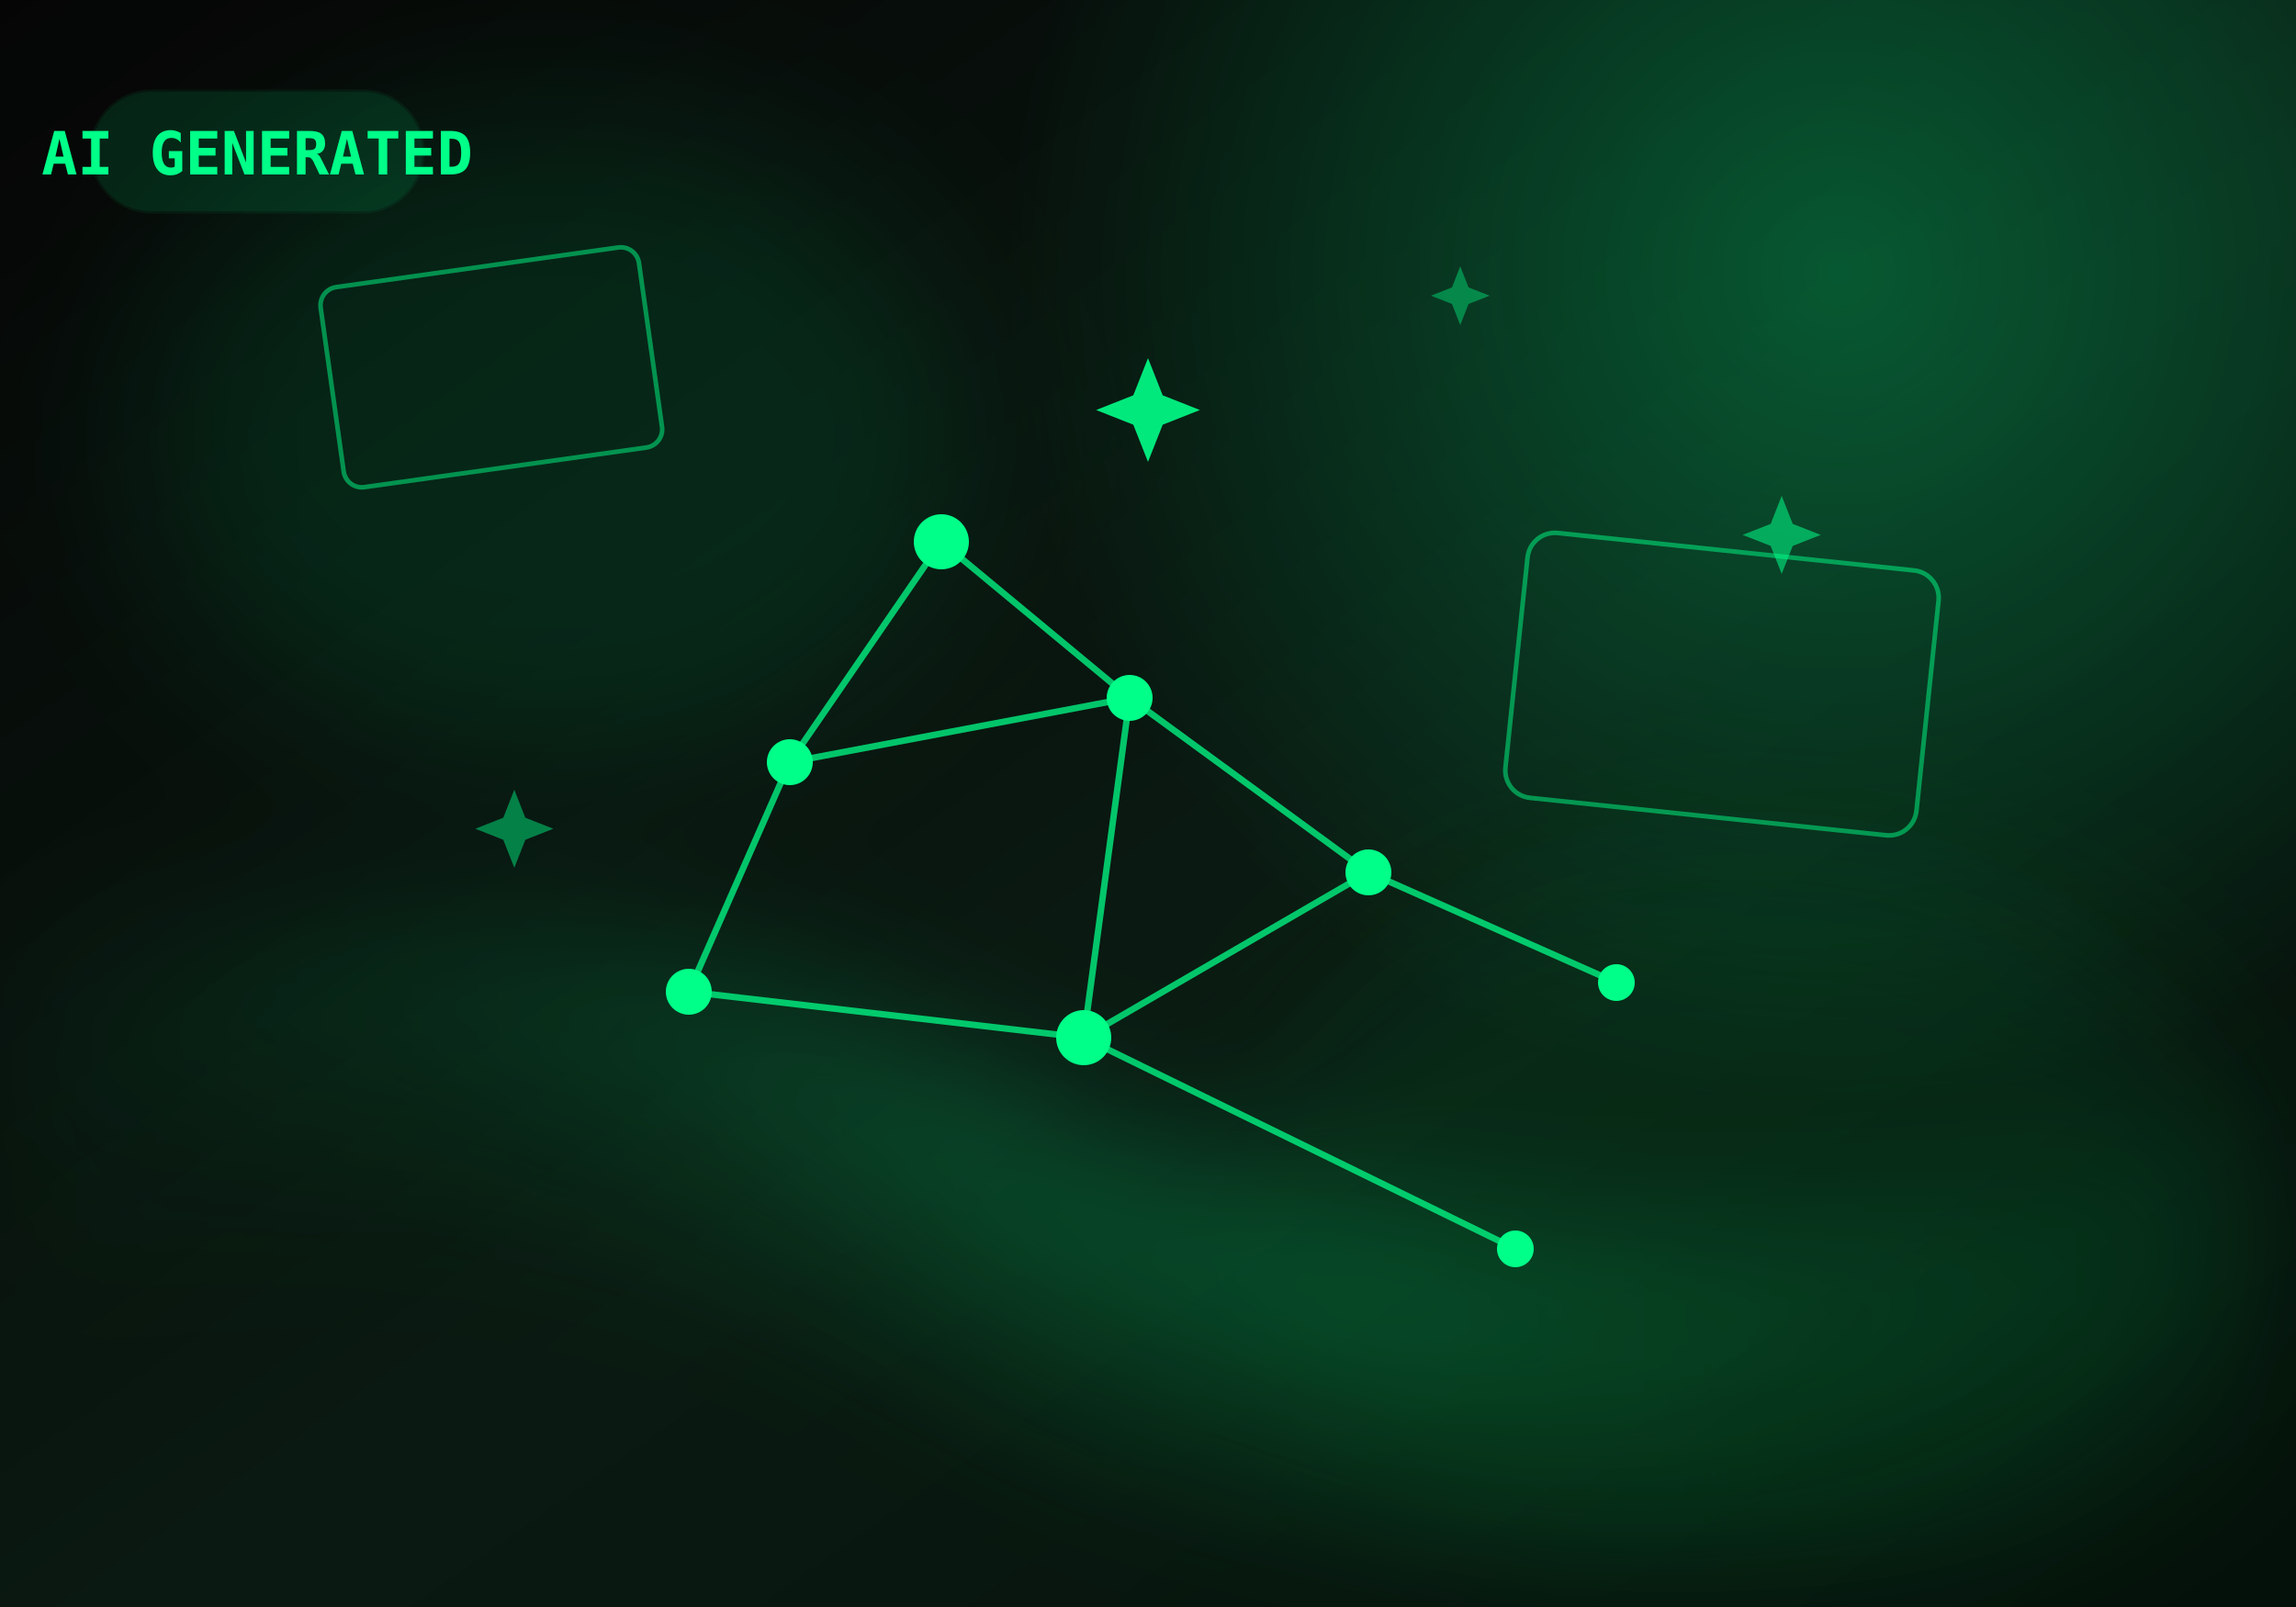
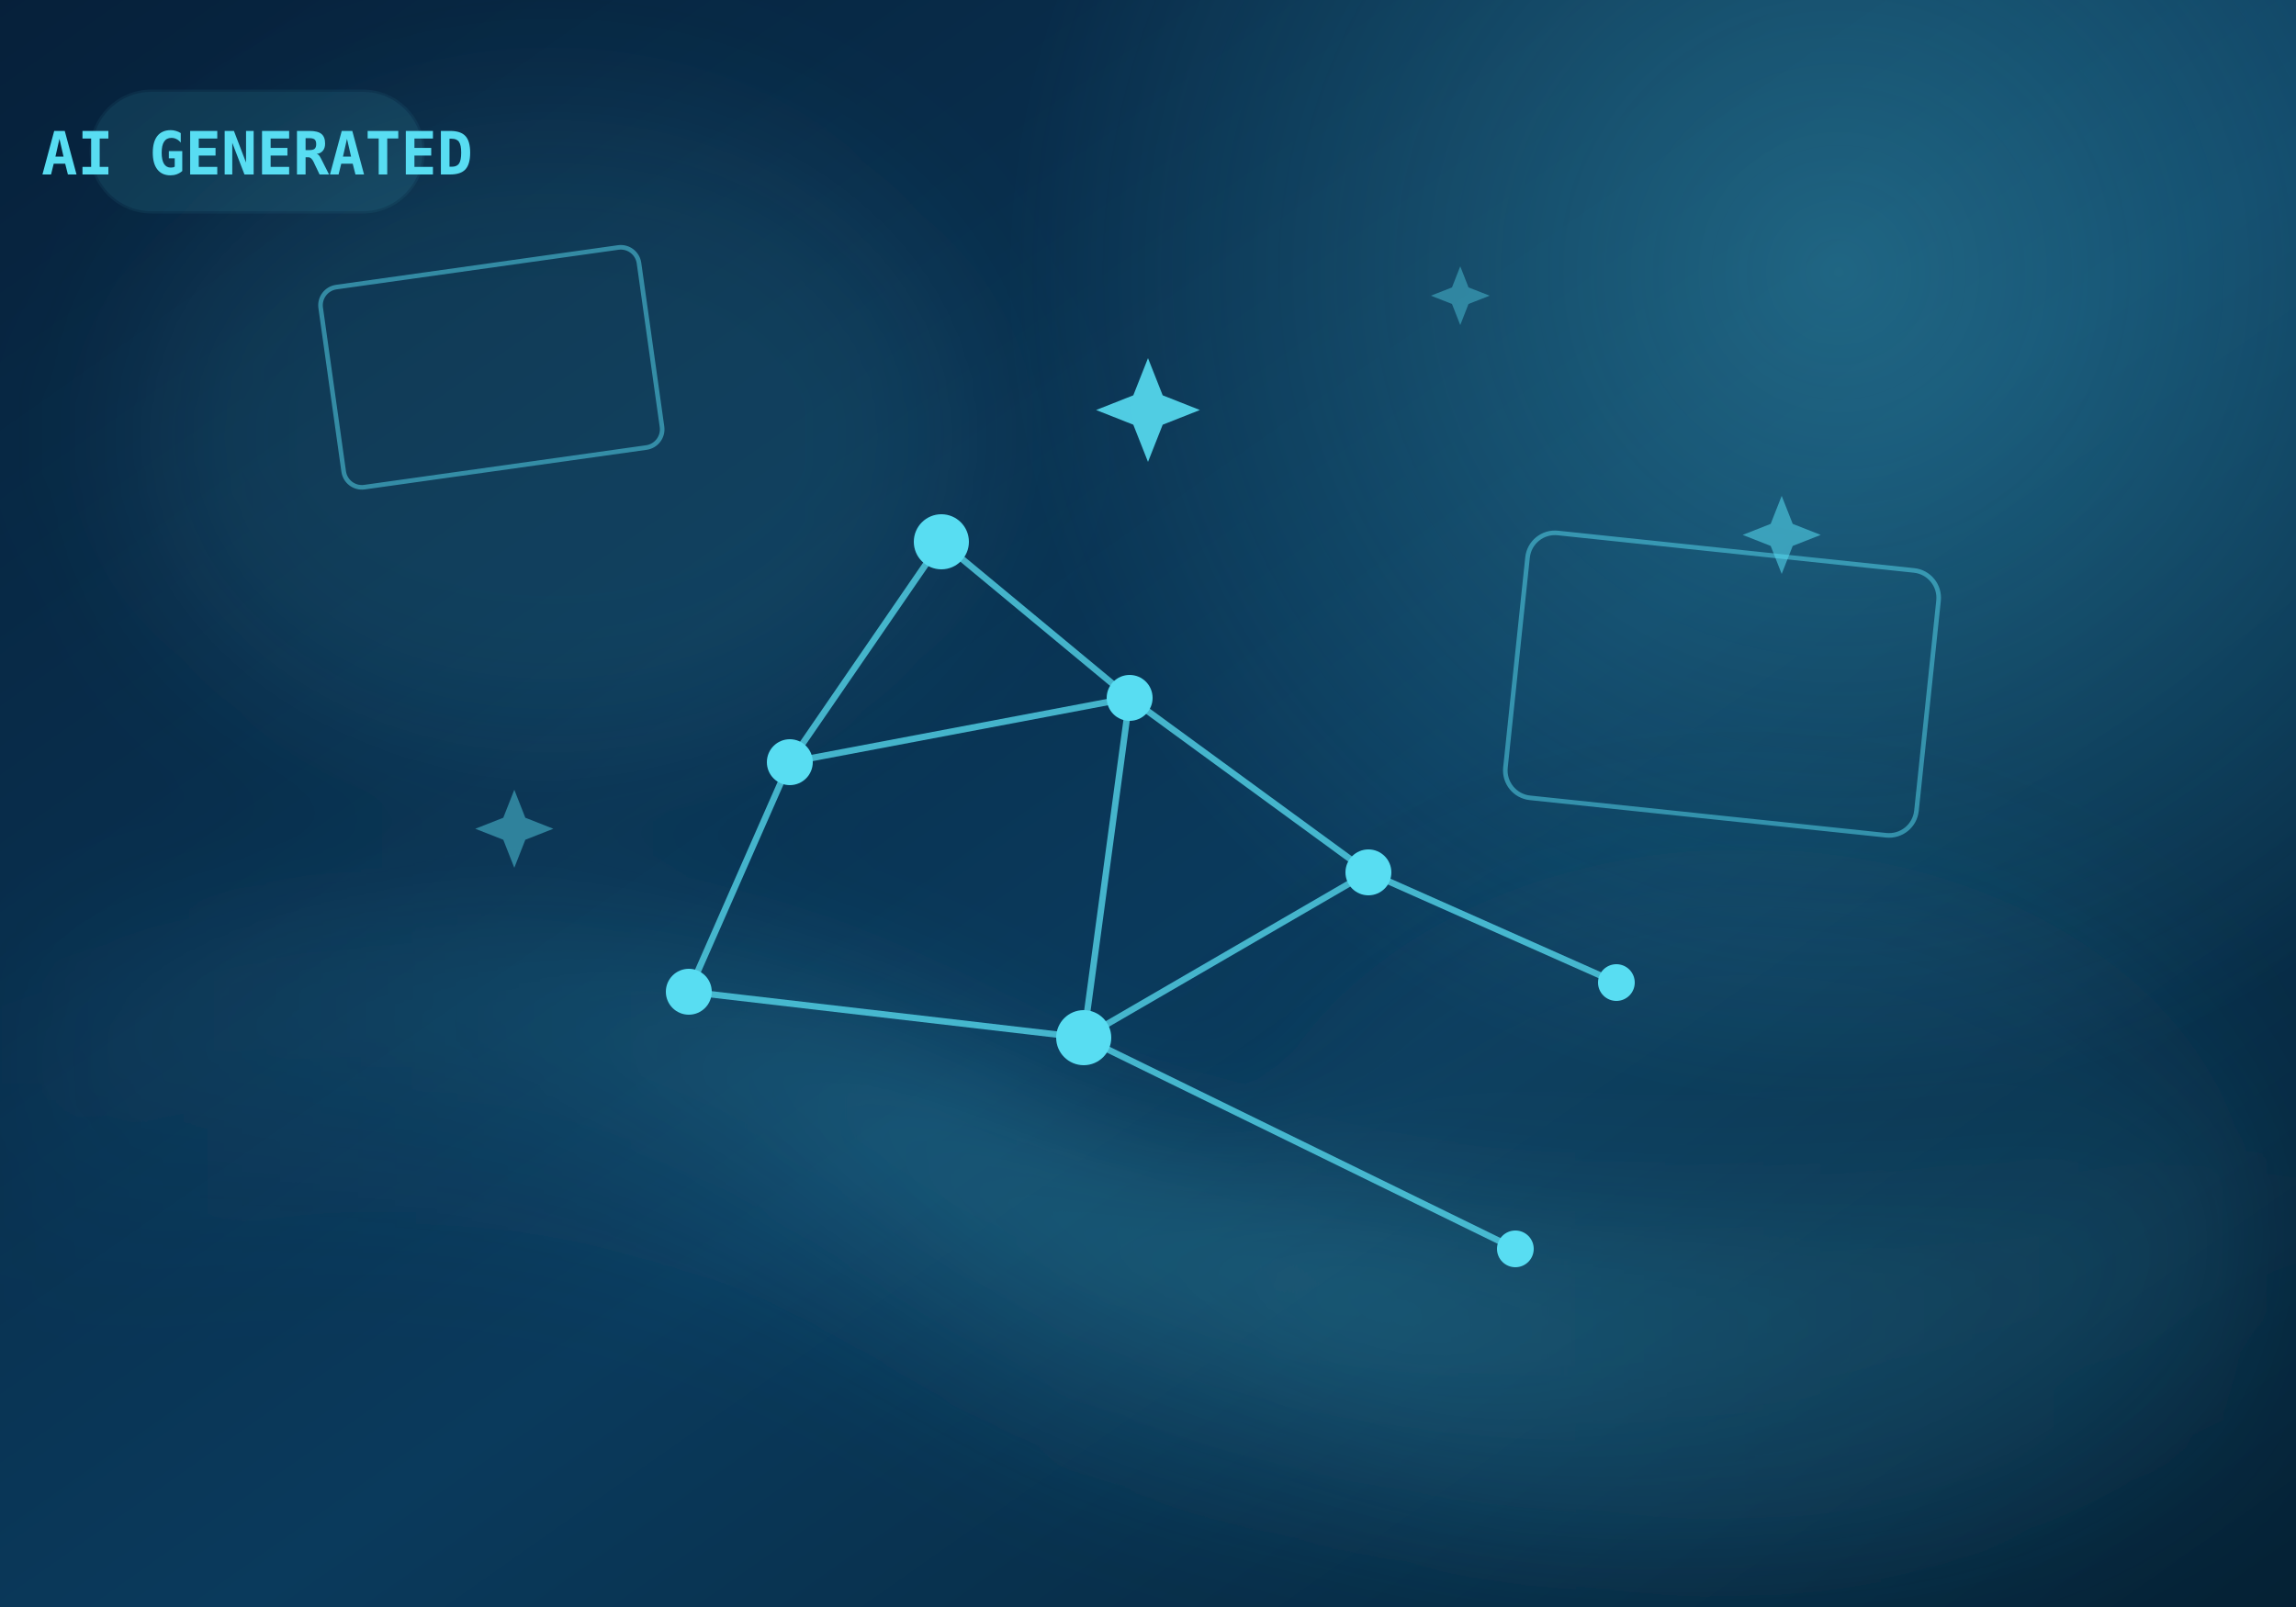
<svg xmlns="http://www.w3.org/2000/svg" viewBox="0 0 500 350" preserveAspectRatio="xMidYMid slice">
  <defs>
    <linearGradient id="bg" x1="0" y1="0" x2="1" y2="1">
-       <stop offset="0" stop-color="#050505" />
-       <stop offset="0.55" stop-color="#0A1A12" />
-       <stop offset="1" stop-color="#04100A" />
+       <stop offset="0" stop-color="#06203A" />
+       <stop offset="0.55" stop-color="#0A3A5C" />
+       <stop offset="1" stop-color="#052134" />
    </linearGradient>
    <radialGradient id="glow" cx="0.5" cy="0.5" r="0.5">
-       <stop offset="0" stop-color="#00FF88" stop-opacity="0.28" />
-       <stop offset="1" stop-color="#00FF88" stop-opacity="0" />
+       <stop offset="0" stop-color="#58DDF2" stop-opacity="0.28" />
+       <stop offset="1" stop-color="#58DDF2" stop-opacity="0" />
    </radialGradient>
    <linearGradient id="wave" x1="0" y1="0" x2="1" y2="0">
-       <stop offset="0" stop-color="#00FF88" stop-opacity="0" />
-       <stop offset="0.5" stop-color="#00FF88" stop-opacity="0.55" />
-       <stop offset="1" stop-color="#00FF88" stop-opacity="0" />
+       <stop offset="0" stop-color="#58DDF2" stop-opacity="0" />
+       <stop offset="0.5" stop-color="#58DDF2" stop-opacity="0.55" />
+       <stop offset="1" stop-color="#58DDF2" stop-opacity="0" />
    </linearGradient>
    <linearGradient id="wave2" x1="0" y1="0" x2="1" y2="0">
-       <stop offset="0" stop-color="#00C853" stop-opacity="0" />
-       <stop offset="0.5" stop-color="#00C853" stop-opacity="0.45" />
-       <stop offset="1" stop-color="#00C853" stop-opacity="0" />
+       <stop offset="0" stop-color="#3FB2D9" stop-opacity="0" />
+       <stop offset="0.5" stop-color="#3FB2D9" stop-opacity="0.45" />
+       <stop offset="1" stop-color="#3FB2D9" stop-opacity="0" />
    </linearGradient>
    <filter id="blur" x="-50%" y="-50%" width="200%" height="200%">
      <feGaussianBlur stdDeviation="18" />
    </filter>
  </defs>
  <rect width="500" height="350" fill="url(#bg)" />
  <circle cx="400" cy="60" r="180" fill="url(#glow)" />
  <g filter="url(#blur)">
    <path d="M-40 250 Q 90 180 210 250 T 540 250" fill="none" stroke="url(#wave)" stroke-width="14" />
    <path d="M-40 285 Q 90 215 210 285 T 540 285" fill="none" stroke="url(#wave2)" stroke-width="10" />
-     <ellipse cx="120" cy="95" rx="90" ry="70" fill="#00FF88" opacity="0.10" />
-     <ellipse cx="380" cy="265" rx="110" ry="80" fill="#00C853" opacity="0.10" />
+     <ellipse cx="120" cy="95" rx="90" ry="70" fill="#58DDF2" opacity="0.10" />
+     <ellipse cx="380" cy="265" rx="110" ry="80" fill="#3FB2D9" opacity="0.10" />
  </g>
-   <g fill="#00FF88">
+   <g fill="#58DDF2">
    <path d="M250 78l3.2 8.1 8.1 3.2-8.1 3.2-3.2 8.1-3.2-8.1-8.1-3.2 8.1-3.2z" opacity="0.9" />
    <path d="M388 108l2.4 6.1 6.1 2.4-6.1 2.4-2.4 6.1-2.4-6.1-6.1-2.4 6.1-2.4z" opacity="0.55" />
    <path d="M112 172l2.4 6.1 6.1 2.4-6.1 2.4-2.4 6.1-2.4-6.1-6.1-2.4 6.1-2.4z" opacity="0.45" />
    <path d="M318 58l1.8 4.6 4.6 1.8-4.6 1.8-1.8 4.6-1.8-4.6-4.6-1.8 4.6-1.8z" opacity="0.4" />
  </g>
-   <g stroke="#00FF88" stroke-width="1.4" opacity="0.75">
+   <g stroke="#58DDF2" stroke-width="1.4" opacity="0.75">
    <line x1="205" y1="118" x2="172" y2="166" />
    <line x1="205" y1="118" x2="246" y2="152" />
    <line x1="172" y1="166" x2="246" y2="152" />
    <line x1="172" y1="166" x2="150" y2="216" />
    <line x1="246" y1="152" x2="298" y2="190" />
    <line x1="246" y1="152" x2="236" y2="226" />
    <line x1="150" y1="216" x2="236" y2="226" />
    <line x1="298" y1="190" x2="236" y2="226" />
    <line x1="298" y1="190" x2="352" y2="214" />
    <line x1="236" y1="226" x2="330" y2="272" />
  </g>
-   <g fill="#00FF88">
+   <g fill="#58DDF2">
    <circle cx="205" cy="118" r="6" />
    <circle cx="172" cy="166" r="5" />
    <circle cx="246" cy="152" r="5" />
    <circle cx="150" cy="216" r="5" />
    <circle cx="298" cy="190" r="5" />
    <circle cx="236" cy="226" r="6" />
    <circle cx="352" cy="214" r="4" />
    <circle cx="330" cy="272" r="4" />
  </g>
  <g transform="translate(0 0)">
-     <rect x="20" y="20" width="72" height="26" rx="13" fill="#00FF88" opacity="0.12" stroke="#00FF88" stroke-opacity="0.5" stroke-width="1" />
-     <text x="56" y="38" text-anchor="middle" font-family="monospace" font-size="13" font-weight="bold" fill="#00FF88">AI GENERATED</text>
+     <rect x="20" y="20" width="72" height="26" rx="13" fill="#58DDF2" opacity="0.12" stroke="#58DDF2" stroke-opacity="0.5" stroke-width="1" />
+     <text x="56" y="38" text-anchor="middle" font-family="monospace" font-size="13" font-weight="bold" fill="#58DDF2">AI GENERATED</text>
  </g>
-   <g stroke="#00FF88" stroke-opacity="0.5" stroke-width="1" fill="none">
+   <g stroke="#58DDF2" stroke-opacity="0.5" stroke-width="1" fill="none">
    <rect x="72" y="58" width="70" height="44" rx="4" transform="rotate(-8 107 80)" />
    <rect x="330" y="120" width="90" height="58" rx="6" transform="rotate(6 375 149)" />
  </g>
</svg>
